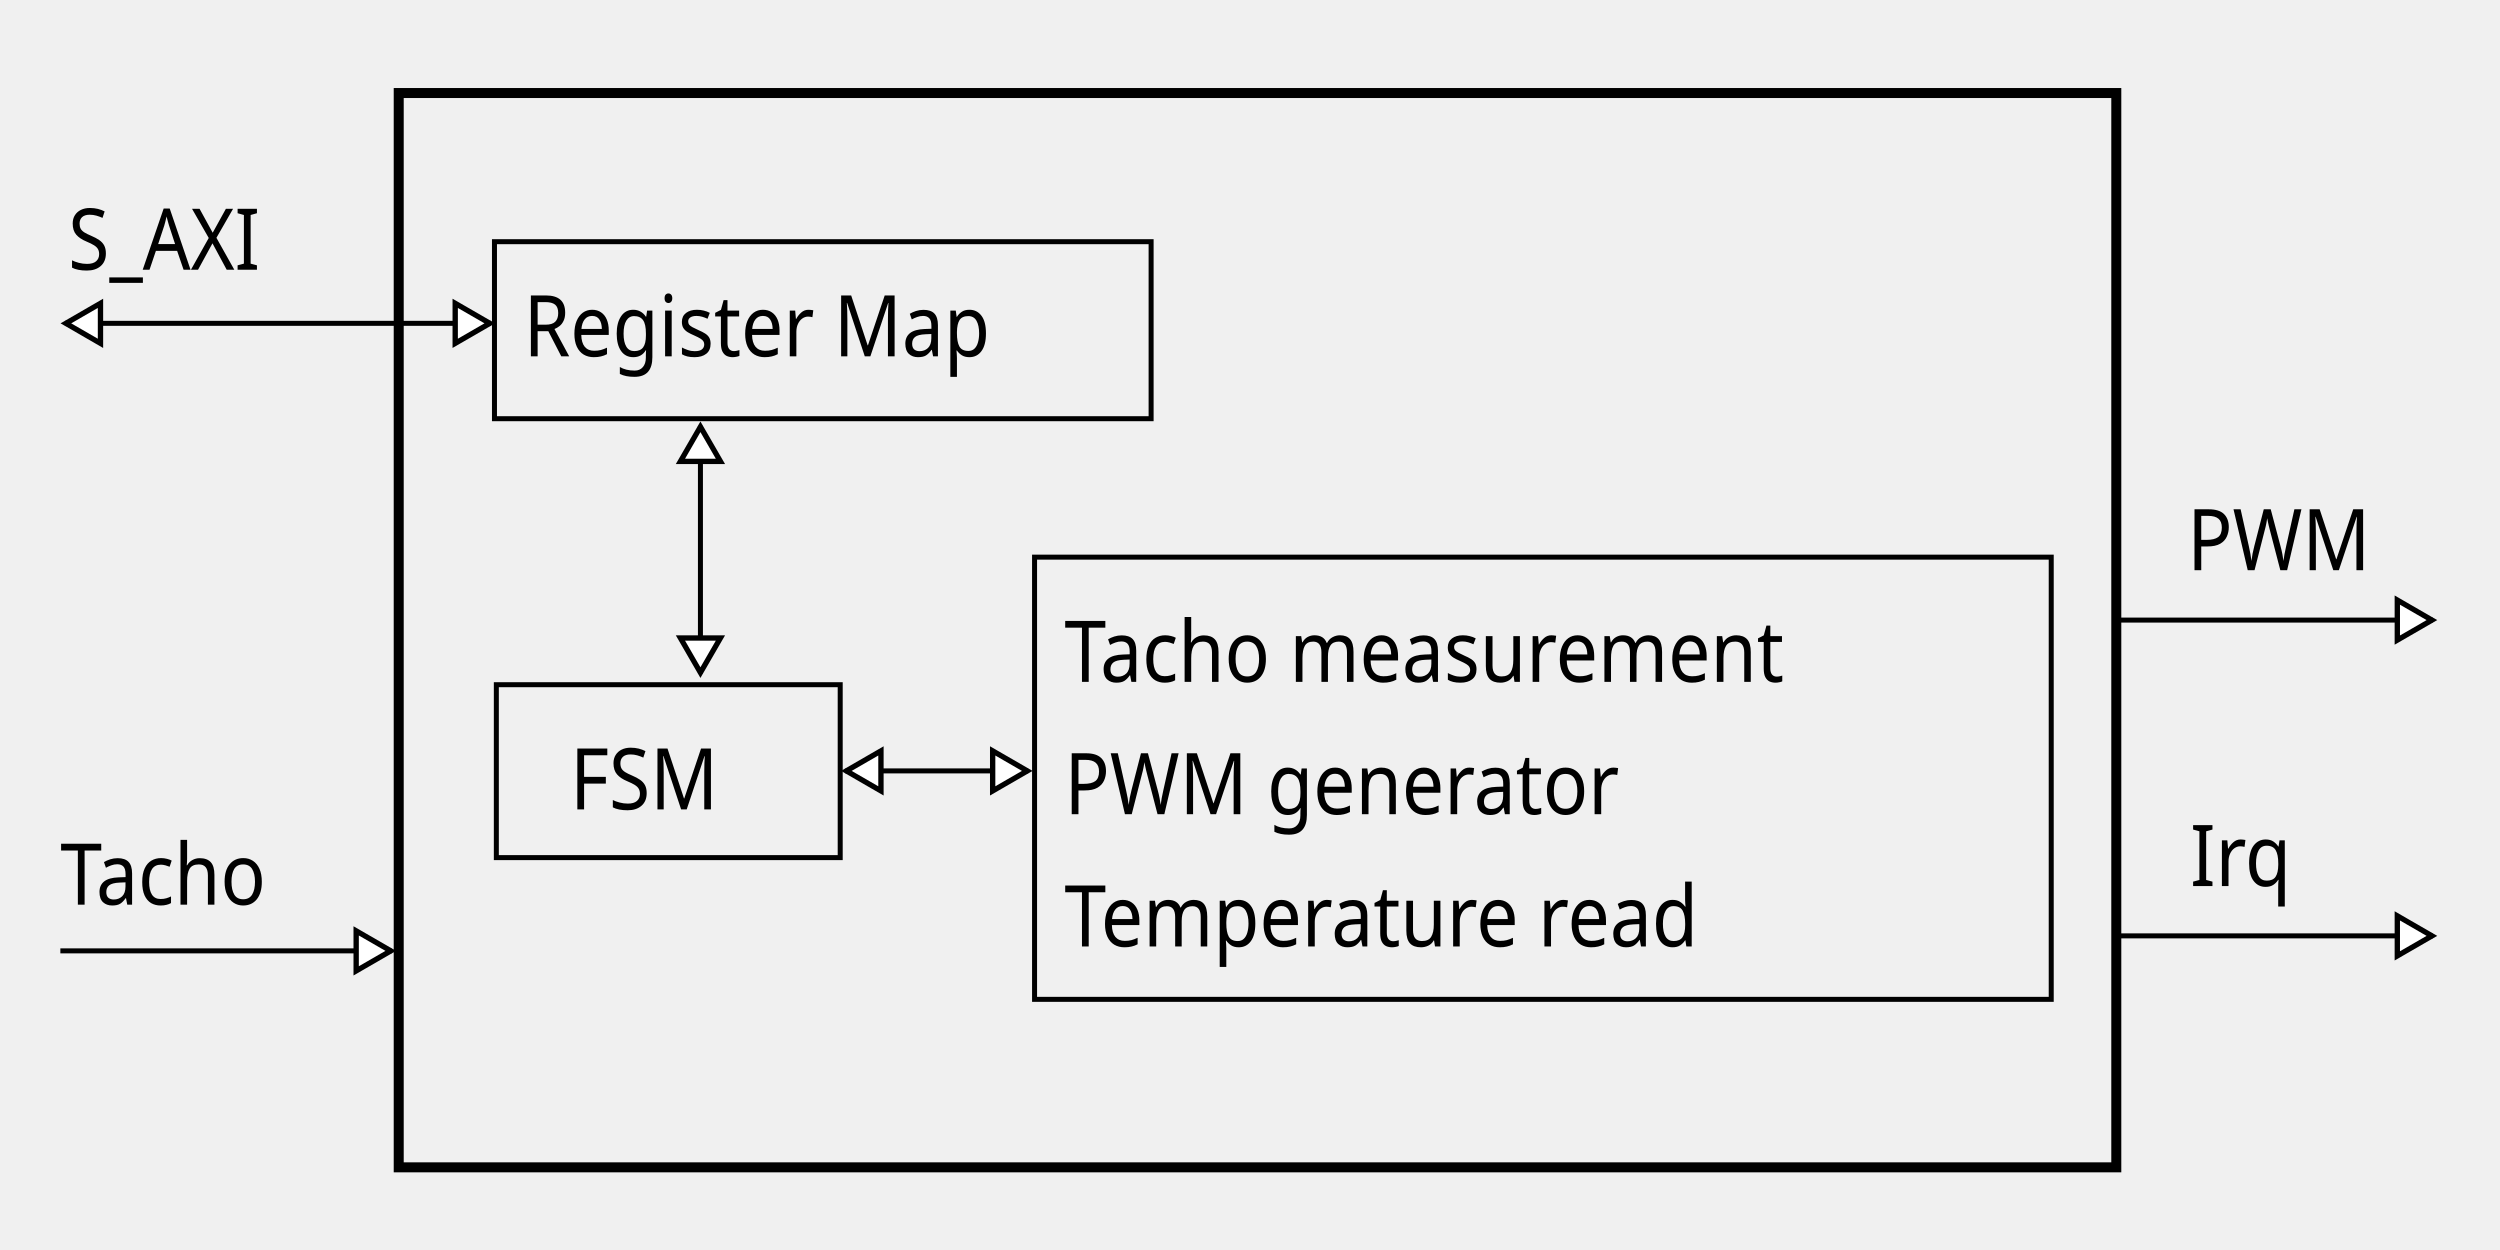
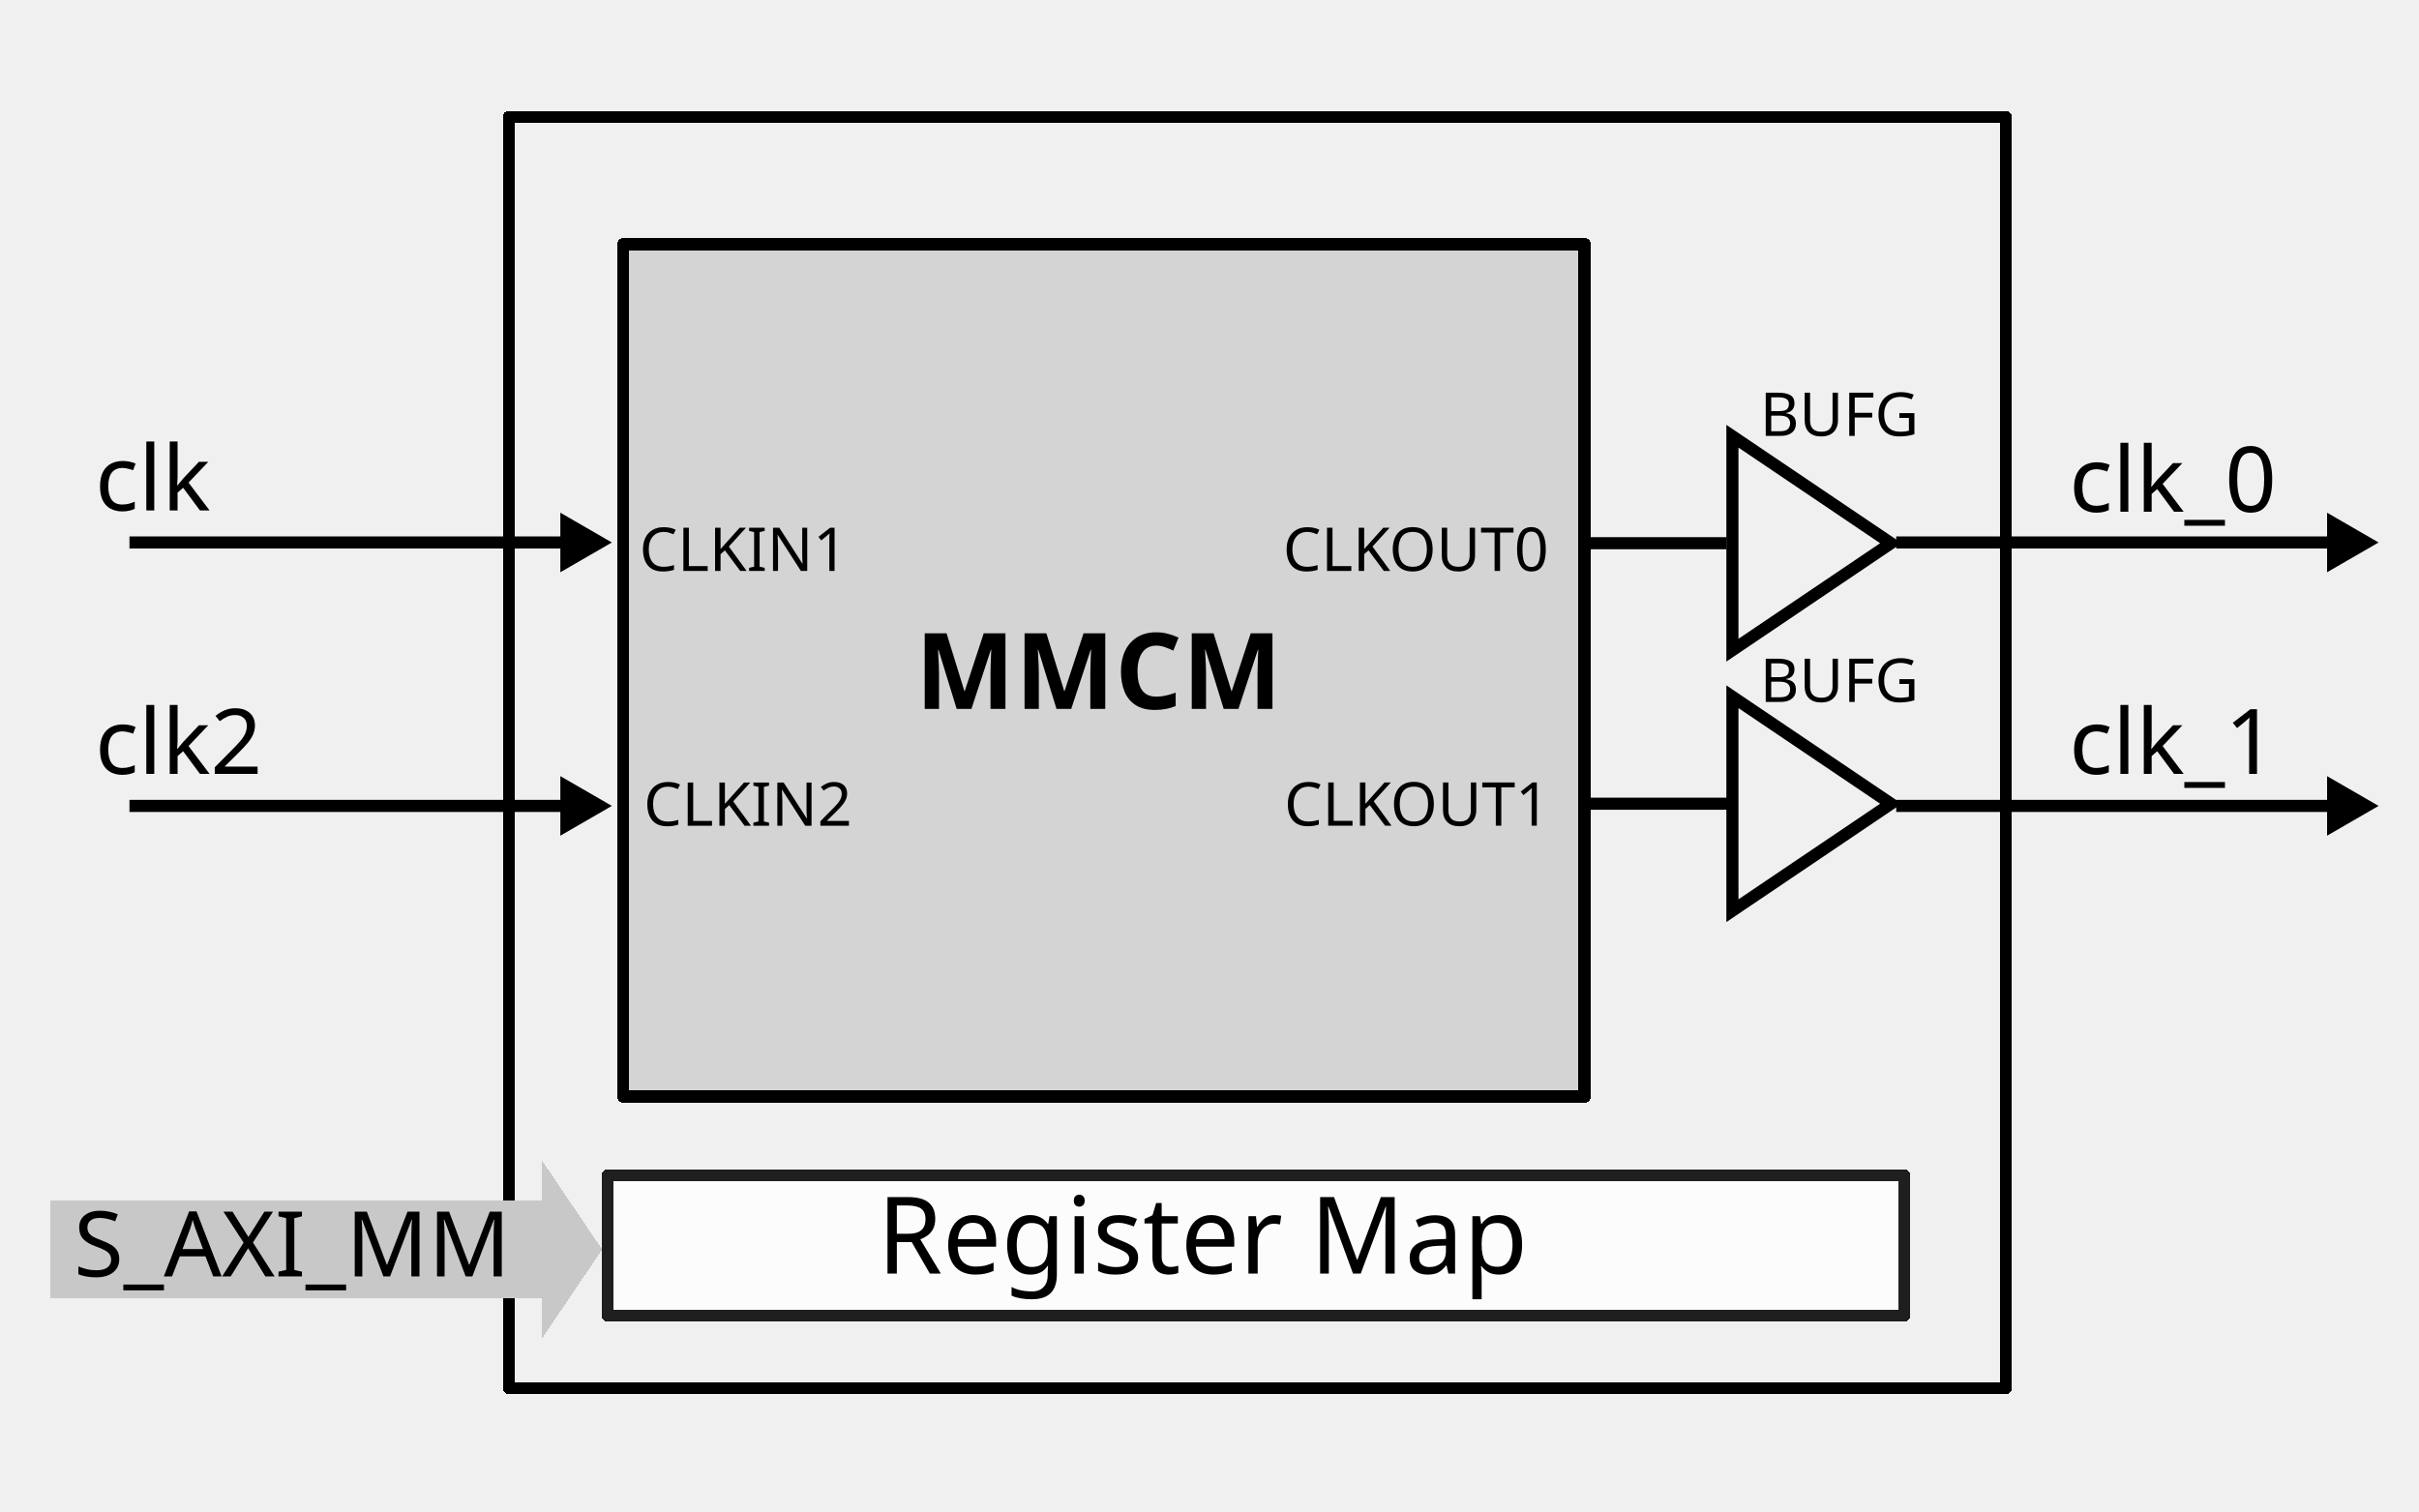
- <svg xmlns="http://www.w3.org/2000/svg" width="500" height="250" viewBox="0 0 500 250" version="1.1" id="svg8">
-   <defs id="defs2">
-     <marker style="overflow:visible" id="marker6013" refX="0" refY="0" orient="auto">
-       <path transform="matrix(0.8,0,0,0.8,-4.8,0)" style="fill:#ffffff;fill-rule:evenodd;stroke:#000000;stroke-width:1pt;stroke-opacity:1" d="M 5.77,0 -2.88,5 V -5 Z" id="path6011" />
+ <svg xmlns="http://www.w3.org/2000/svg" width="400" height="250" viewBox="0 0 400 250" id="svg4408" version="1.1">
+   <defs id="defs4410">
+     <marker style="overflow:visible" id="marker18751-6" refX="0" refY="0" orient="auto">
+       <path transform="scale(0.4,0.4)" style="fill:#000000;fill-opacity:1;fill-rule:evenodd;stroke:#000000;stroke-width:1pt;stroke-opacity:1" d="m 5.77,0 -8.65,5 0,-10 8.65,5 z" id="path18753-0" />
    </marker>
-     <marker style="overflow:visible" id="marker5553" refX="0" refY="0" orient="auto">
-       <path transform="matrix(-0.8,0,0,-0.8,4.8,0)" style="fill:#ffffff;fill-rule:evenodd;stroke:#000000;stroke-width:1pt;stroke-opacity:1" d="M 5.77,0 -2.88,5 V -5 Z" id="path5551" />
+     <marker style="overflow:visible" id="marker18751-6-0" refX="0" refY="0" orient="auto">
+       <path transform="scale(0.4,0.4)" style="fill:#000000;fill-opacity:1;fill-rule:evenodd;stroke:#000000;stroke-width:1pt;stroke-opacity:1" d="m 5.77,0 -8.65,5 0,-10 8.65,5 z" id="path18753-0-6" />
    </marker>
-     <marker orient="auto" refY="0" refX="0" id="marker5483" style="overflow:visible">
-       <path id="path5481" d="M 5.77,0 -2.88,5 V -5 Z" style="fill:#ffffff;fill-rule:evenodd;stroke:#000000;stroke-width:1pt;stroke-opacity:1" transform="matrix(0.8,0,0,0.8,-4.8,0)" />
+     <marker style="overflow:visible" id="marker18751-6-0-9" refX="0" refY="0" orient="auto">
+       <path transform="scale(0.4,0.4)" style="fill:#000000;fill-opacity:1;fill-rule:evenodd;stroke:#000000;stroke-width:1pt;stroke-opacity:1" d="m 5.77,0 -8.65,5 0,-10 8.65,5 z" id="path18753-0-6-9" />
    </marker>
-     <marker style="overflow:visible" id="marker5102" refX="0" refY="0" orient="auto">
-       <path transform="matrix(0.8,0,0,0.8,-4.8,0)" style="fill:#ffffff;fill-rule:evenodd;stroke:#000000;stroke-width:1pt;stroke-opacity:1" d="M 5.77,0 -2.88,5 V -5 Z" id="path5100" />
+     <marker style="overflow:visible" id="marker18751-6-0-9-1" refX="0" refY="0" orient="auto">
+       <path transform="scale(0.4,0.4)" style="fill:#000000;fill-opacity:1;fill-rule:evenodd;stroke:#000000;stroke-width:1pt;stroke-opacity:1" d="m 5.77,0 -8.65,5 0,-10 8.65,5 z" id="path18753-0-6-9-1" />
    </marker>
-     <marker orient="auto" refY="0" refX="0" id="EmptyTriangleInL" style="overflow:visible">
-       <path id="path996" d="M 5.77,0 -2.88,5 V -5 Z" style="fill:#ffffff;fill-rule:evenodd;stroke:#000000;stroke-width:1pt;stroke-opacity:1" transform="matrix(-0.8,0,0,-0.8,4.8,0)" />
-     </marker>
-     <marker orient="auto" refY="0" refX="0" id="EmptyTriangleOutL" style="overflow:visible">
-       <path id="path1005" d="M 5.77,0 -2.88,5 V -5 Z" style="fill:#ffffff;fill-rule:evenodd;stroke:#000000;stroke-width:1pt;stroke-opacity:1" transform="matrix(0.8,0,0,0.8,-4.8,0)" />
-     </marker>
-     <marker orient="auto" refY="0" refX="0" id="EmptyTriangleInL-3" style="overflow:visible">
-       <path id="path996-6" d="M 5.77,0 -2.88,5 V -5 Z" style="fill:#ffffff;fill-rule:evenodd;stroke:#000000;stroke-width:1pt;stroke-opacity:1" transform="matrix(-0.8,0,0,-0.8,4.8,0)" />
-     </marker>
-     <marker orient="auto" refY="0" refX="0" id="EmptyTriangleOutL-2" style="overflow:visible">
-       <path id="path1005-7" d="M 5.77,0 -2.88,5 V -5 Z" style="fill:#ffffff;fill-rule:evenodd;stroke:#000000;stroke-width:1pt;stroke-opacity:1" transform="matrix(0.8,0,0,0.8,-4.8,0)" />
-     </marker>
-     <marker style="overflow:visible" id="marker5102-4" refX="0" refY="0" orient="auto">
-       <path transform="matrix(0.8,0,0,0.8,-4.8,0)" style="fill:#ffffff;fill-rule:evenodd;stroke:#000000;stroke-width:1pt;stroke-opacity:1" d="M 5.77,0 -2.88,5 V -5 Z" id="path5100-4" />
+     <marker style="overflow:visible" id="marker18751-6-0-9-5" refX="0" refY="0" orient="auto">
+       <path transform="scale(0.4,0.4)" style="fill:#000000;fill-opacity:1;fill-rule:evenodd;stroke:#000000;stroke-width:1pt;stroke-opacity:1" d="m 5.77,0 -8.65,5 0,-10 8.65,5 z" id="path18753-0-6-9-8" />
    </marker>
  </defs>
-   <g id="layer1" transform="translate(-69.10635,58.12853)">
-     <rect style="fill:none;fill-opacity:1;stroke:#000000;stroke-width:2;stroke-miterlimit:4;stroke-dasharray:none;stroke-opacity:1" id="rect817" width="343.516" height="214.862" x="148.85" y="-39.523" />
-     <text xml:space="preserve" style="font-style:normal;font-weight:normal;font-size:19.844px;line-height:1.25;font-family:sans-serif;letter-spacing:0px;word-spacing:0px;fill:#000000;fill-opacity:1;stroke:none;stroke-width:1.488" x="185.405" y="12.32" id="text821" transform="scale(0.9375812,1.066574)">
-       <tspan id="tspan819" x="185.405" y="12.32" style="stroke-width:1.488;font-size:16px">Register Map</tspan>
-       <tspan x="185.405" y="37.125" style="stroke-width:1.488" id="tspan823" />
+   <g id="layer1" transform="translate(0,-802.3621)">
+     <rect style="display:inline;opacity:1;fill:#000000;fill-opacity:0;fill-rule:nonzero;stroke:#000000;stroke-width:2;stroke-linecap:square;stroke-linejoin:round;stroke-miterlimit:0;stroke-dasharray:none;stroke-dashoffset:0;stroke-opacity:1;shape-rendering:crispEdges;enable-background:new" id="rect4477" width="247.518" height="210.256" x="84.146" y="821.695" />
+     <rect y="996.762" x="100.495" height="23.183" width="214.379" id="rect4867-1-6" style="display:inline;opacity:0.87;fill:#fffeff;fill-opacity:1;fill-rule:nonzero;stroke:#000000;stroke-width:2;stroke-linecap:round;stroke-linejoin:round;stroke-miterlimit:4;stroke-dasharray:none;stroke-dashoffset:0;stroke-opacity:1;shape-rendering:crispEdges;enable-background:new" />
+     <text xml:space="preserve" style="font-style:normal;font-weight:normal;font-size:13.134px;line-height:125%;font-family:sans-serif;letter-spacing:0px;word-spacing:0px;fill:#000000;fill-opacity:1;stroke:none;stroke-width:1px;stroke-linecap:butt;stroke-linejoin:miter;stroke-opacity:1" x="209.731" y="1001.239" id="text8784-5" transform="scale(0.9883858,1.011751)">
+       <tspan x="209.731" y="1001.239" id="tspan10800" style="font-size:17.5px;text-align:center;text-anchor:middle">Register Map</tspan>
    </text>
-     <text xml:space="preserve" style="font-style:normal;font-weight:normal;font-size:19.844px;line-height:1.25;font-family:sans-serif;letter-spacing:0px;word-spacing:0px;fill:#000000;fill-opacity:1;stroke:none;stroke-width:1.488" x="195.316" y="97.282" id="text827" transform="scale(0.9375812,1.066574)">
-       <tspan id="tspan825" x="195.316" y="97.282" style="stroke-width:1.488;font-size:16px">FSM</tspan>
+     <g transform="matrix(-1,0,0,1,230.0461,462.4344)" style="display:inline;fill:#c8c8c8;fill-opacity:1;stroke:none;stroke-opacity:1;shape-rendering:crispEdges;enable-background:new" id="g5327">
+       <path style="fill:#c8c8c8;fill-opacity:1;fill-rule:evenodd;stroke:none;stroke-width:1px;stroke-linecap:round;stroke-linejoin:miter;stroke-opacity:1" d="m 130.474,546.584 10.032,14.849 0,-6.806 81.164,-3e-5 0,-8.042 0,-8.042 -81.164,3e-5 0,-6.806 -10.032,14.849" id="path5329" />
+     </g>
+     <text xml:space="preserve" style="font-style:normal;font-weight:normal;font-size:15px;line-height:125%;font-family:sans-serif;letter-spacing:0px;word-spacing:0px;fill:#000000;fill-opacity:1;stroke:none;stroke-width:1px;stroke-linecap:butt;stroke-linejoin:miter;stroke-opacity:1" x="12.193" y="1013.473" id="text8077">
+       <tspan id="tspan8079" x="12.193" y="1013.473">S_AXI_MM</tspan>
    </text>
-     <text xml:space="preserve" style="font-style:normal;font-weight:normal;font-size:19.844px;line-height:1.25;font-family:sans-serif;letter-spacing:0px;word-spacing:0px;fill:#000000;fill-opacity:1;stroke:none;stroke-width:1.488" x="300.774" y="73.363" id="text831" transform="scale(0.9375812,1.066574)">
-       <tspan id="tspan829" x="300.774" y="73.363" style="stroke-width:1.488;font-size:16px">Tacho measurement</tspan>
-       <tspan x="300.774" y="98.168" style="stroke-width:1.488;font-size:16px" id="tspan833">PWM generator</tspan>
-       <tspan x="300.774" y="122.974" style="stroke-width:1.488;font-size:16px" id="tspan835">Temperature read</tspan>
+     <rect style="display:inline;opacity:1;fill:#000000;fill-opacity:0.119;fill-rule:nonzero;stroke:#000000;stroke-width:2;stroke-linecap:square;stroke-linejoin:round;stroke-miterlimit:0;stroke-dasharray:none;stroke-dashoffset:0;stroke-opacity:1;shape-rendering:crispEdges;enable-background:new" id="rect4477-0" width="158.983" height="141.007" x="103.056" y="842.748" />
+     <path style="fill:none;fill-rule:evenodd;stroke:#000000;stroke-width:2;stroke-linecap:butt;stroke-linejoin:miter;stroke-miterlimit:4;stroke-dasharray:none;stroke-opacity:1;marker-end:url(#marker18751-6)" d="m 21.409,892.086 74.086,0" id="path18743-0" />
+     <path style="fill:none;fill-rule:evenodd;stroke:#000000;stroke-width:2;stroke-linecap:butt;stroke-linejoin:miter;stroke-miterlimit:4;stroke-dasharray:none;stroke-opacity:1;marker-end:url(#marker18751-6-0)" d="m 21.409,935.657 74.086,0" id="path18743-0-8" />
+     <path style="fill:none;fill-rule:evenodd;stroke:#000000;stroke-width:2;stroke-linecap:butt;stroke-linejoin:miter;stroke-miterlimit:4;stroke-dasharray:none;stroke-opacity:1;marker-end:url(#marker18751-6-0-9)" d="m 313.552,892.086 74.086,0" id="path18743-0-8-9" />
+     <path style="fill:none;fill-rule:evenodd;stroke:#000000;stroke-width:2;stroke-linecap:butt;stroke-linejoin:miter;stroke-miterlimit:4;stroke-dasharray:none;stroke-opacity:1;marker-end:url(#marker18751-6-0-9-1)" d="m 313.552,935.657 74.086,0" id="path18743-0-8-9-2" />
+     <text xml:space="preserve" style="font-style:normal;font-weight:normal;font-size:15px;line-height:125%;font-family:sans-serif;letter-spacing:0px;word-spacing:0px;fill:#000000;fill-opacity:1;stroke:none;stroke-width:1px;stroke-linecap:butt;stroke-linejoin:miter;stroke-opacity:1" x="151.337" y="919.614" id="text5815">
+       <tspan id="tspan5817" x="151.337" y="919.614" style="font-style:normal;font-variant:normal;font-weight:bold;font-stretch:normal;font-size:17.5px;font-family:sans-serif;-inkscape-font-specification:'sans-serif Bold'">MMCM</tspan>
    </text>
-     <rect style="fill:none;fill-opacity:1;stroke:#000000;stroke-width:1;stroke-miterlimit:4;stroke-dasharray:none;stroke-opacity:1" id="rect837" width="131.328" height="35.403" x="168" y="-9.791" />
-     <rect style="fill:none;fill-opacity:1;stroke:#000000;stroke-width:1;stroke-miterlimit:4;stroke-dasharray:none;stroke-opacity:1" id="rect839" width="203.333" height="88.441" x="276.019" y="53.3" />
-     <rect style="fill:none;fill-opacity:1;stroke:#000000;stroke-width:1;stroke-miterlimit:4;stroke-dasharray:none;stroke-opacity:1" id="rect841" width="68.774" height="34.583" x="168.373" y="78.812" />
-     <path style="fill:none;stroke:#000000;stroke-width:1;stroke-linecap:butt;stroke-linejoin:miter;stroke-miterlimit:4;stroke-dasharray:none;stroke-opacity:1;marker-start:url(#EmptyTriangleInL);marker-end:url(#EmptyTriangleOutL)" d="M 238.192,96.051 H 274.742" id="path843" />
-     <path style="fill:none;stroke:#000000;stroke-width:1;stroke-linecap:butt;stroke-linejoin:miter;stroke-miterlimit:4;stroke-dasharray:none;stroke-opacity:1;marker-start:url(#EmptyTriangleInL-3);marker-end:url(#EmptyTriangleOutL-2)" d="M 209.193,76.578 V 27.042" id="path843-4" />
-     <path style="fill:none;stroke:#000000;stroke-width:1;stroke-linecap:butt;stroke-linejoin:miter;stroke-miterlimit:4;stroke-dasharray:none;stroke-opacity:1;marker-end:url(#marker5102)" d="M 493.08,129.046 H 555.673" id="path5040" />
-     <path style="fill:none;stroke:#000000;stroke-width:1;stroke-linecap:butt;stroke-linejoin:miter;stroke-miterlimit:4;stroke-dasharray:none;stroke-opacity:1;marker-start:url(#marker5553);marker-end:url(#marker5483)" d="M 82.098,6.539 H 167.252" id="path5042" />
-     <path style="fill:none;stroke:#000000;stroke-width:1;stroke-linecap:butt;stroke-linejoin:miter;stroke-miterlimit:4;stroke-dasharray:none;stroke-opacity:1;marker-end:url(#marker6013)" d="M 81.178,132.046 H 147.443" id="path5044" />
-     <path style="fill:none;stroke:#000000;stroke-width:1;stroke-linecap:butt;stroke-linejoin:miter;stroke-miterlimit:4;stroke-dasharray:none;stroke-opacity:1;marker-end:url(#marker5102-4)" d="M 493.08,65.889 H 555.673" id="path5040-1" />
-     <text xml:space="preserve" style="font-style:normal;font-weight:normal;font-size:5.613px;line-height:1.25;font-family:sans-serif;letter-spacing:0px;word-spacing:0px;fill:#000000;fill-opacity:1;stroke:none;stroke-width:0.421" x="109.05" y="93.104" id="text8159" transform="scale(0.9375812,1.066574)">
-       <tspan id="tspan8157" x="109.05" y="98.225" style="stroke-width:0.421" />
+     <text xml:space="preserve" style="font-style:normal;font-weight:normal;font-size:15px;line-height:125%;font-family:sans-serif;letter-spacing:0px;word-spacing:0px;fill:#000000;fill-opacity:1;stroke:none;stroke-width:1px;stroke-linecap:butt;stroke-linejoin:miter;stroke-opacity:1" x="15.714" y="886.791" id="text5819">
+       <tspan id="tspan5821" x="15.714" y="886.791">clk</tspan>
    </text>
-     <text xml:space="preserve" style="font-style:normal;font-weight:normal;font-size:19.844px;line-height:1.25;font-family:sans-serif;letter-spacing:0px;word-spacing:0px;fill:#000000;fill-opacity:1;stroke:none;stroke-width:1.488" x="88.261" y="-3.923" id="text8163" transform="scale(0.9375812,1.066574)">
-       <tspan id="tspan8161" x="88.261" y="-3.923" style="stroke-width:1.488;font-size:16px">S_AXI</tspan>
+     <text xml:space="preserve" style="font-style:normal;font-weight:normal;font-size:15px;line-height:125%;font-family:sans-serif;letter-spacing:0px;word-spacing:0px;fill:#000000;fill-opacity:1;stroke:none;stroke-width:1px;stroke-linecap:butt;stroke-linejoin:miter;stroke-opacity:1" x="15.714" y="930.362" id="text5823">
+       <tspan id="tspan5825" x="15.714" y="930.362">clk2</tspan>
    </text>
-     <text xml:space="preserve" style="font-style:normal;font-weight:normal;font-size:19.844px;line-height:1.25;font-family:sans-serif;letter-spacing:0px;word-spacing:0px;fill:#000000;fill-opacity:1;stroke:none;stroke-width:1.488" x="86.583" y="115.142" id="text8167" transform="scale(0.9375812,1.066574)">
-       <tspan id="tspan8165" x="86.583" y="115.142" style="stroke-width:1.488;font-size:16px">Tacho</tspan>
+     <text xml:space="preserve" style="font-style:normal;font-weight:normal;font-size:15px;line-height:125%;font-family:sans-serif;letter-spacing:0px;word-spacing:0px;fill:#000000;fill-opacity:1;stroke:none;stroke-width:1px;stroke-linecap:butt;stroke-linejoin:miter;stroke-opacity:1" x="342.143" y="887.005" id="text5827">
+       <tspan id="tspan5829" x="342.143" y="887.005">clk_0</tspan>
    </text>
-     <text xml:space="preserve" style="font-style:normal;font-weight:normal;font-size:19.844px;line-height:1.25;font-family:sans-serif;letter-spacing:0px;word-spacing:0px;fill:#000000;fill-opacity:1;stroke:none;stroke-width:1.488" x="540.282" y="52.419" id="text8171" transform="scale(0.9375812,1.066574)">
-       <tspan id="tspan8169" x="540.282" y="52.419" style="line-height:1.25;stroke-width:1.488;font-size:16px">PWM</tspan>
+     <text xml:space="preserve" style="font-style:normal;font-weight:normal;font-size:15px;line-height:125%;font-family:sans-serif;letter-spacing:0px;word-spacing:0px;fill:#000000;fill-opacity:1;stroke:none;stroke-width:1px;stroke-linecap:butt;stroke-linejoin:miter;stroke-opacity:1" x="342.143" y="930.362" id="text5831">
+       <tspan id="tspan5833" x="342.143" y="930.362">clk_1</tspan>
    </text>
-     <text xml:space="preserve" style="font-style:normal;font-weight:normal;font-size:19.844px;line-height:1.25;font-family:sans-serif;letter-spacing:0px;word-spacing:0px;fill:#000000;fill-opacity:1;stroke:none;stroke-width:1.488" x="540.892" y="111.647" id="text8175" transform="scale(0.9375812,1.066574)">
-       <tspan id="tspan8173" x="540.892" y="111.647" style="font-size:16px;stroke-width:1.488">Irq</tspan>
+     <text xml:space="preserve" style="font-style:normal;font-weight:normal;font-size:15px;line-height:125%;font-family:sans-serif;letter-spacing:0px;word-spacing:0px;fill:#000000;fill-opacity:1;stroke:none;stroke-width:1px;stroke-linecap:butt;stroke-linejoin:miter;stroke-opacity:1" x="105.714" y="896.791" id="text5835">
+       <tspan id="tspan5837" x="105.714" y="896.791" style="font-size:10px">CLKIN1</tspan>
+     </text>
+     <text xml:space="preserve" style="font-style:normal;font-weight:normal;font-size:15px;line-height:125%;font-family:sans-serif;letter-spacing:0px;word-spacing:0px;fill:#000000;fill-opacity:1;stroke:none;stroke-width:1px;stroke-linecap:butt;stroke-linejoin:miter;stroke-opacity:1" x="106.429" y="938.933" id="text5839">
+       <tspan id="tspan5841" x="106.429" y="938.933" style="font-size:10px">CLKIN2</tspan>
+     </text>
+     <path style="fill:none;fill-rule:evenodd;stroke:#000000;stroke-width:2;stroke-linecap:butt;stroke-linejoin:miter;stroke-miterlimit:4;stroke-dasharray:none;stroke-opacity:1" d="m 286.469,874.513 0,35.387 26.21,-17.694 z" id="path5843" />
+     <path style="fill:none;fill-rule:evenodd;stroke:#000000;stroke-width:2;stroke-linecap:butt;stroke-linejoin:miter;stroke-miterlimit:4;stroke-dasharray:none;stroke-opacity:1;marker-end:url(#marker18751-6-0-9-5)" d="m 0,4.867 74.086,0" id="path18743-0-8-9-24" />
+     <path style="fill:none;fill-rule:evenodd;stroke:#000000;stroke-width:2;stroke-linecap:butt;stroke-linejoin:miter;stroke-miterlimit:4;stroke-dasharray:none;stroke-opacity:1" d="m 286.469,917.6 0,35.387 26.21,-17.694 z" id="path5843-9" />
+     <text xml:space="preserve" style="font-style:normal;font-weight:normal;font-size:15px;line-height:125%;font-family:sans-serif;letter-spacing:0px;word-spacing:0px;fill:#000000;fill-opacity:1;stroke:none;stroke-width:1px;stroke-linecap:butt;stroke-linejoin:miter;stroke-opacity:1" x="291.01" y="874.453" id="text5928">
+       <tspan id="tspan5930" x="291.01" y="874.453" style="font-size:10px">BUFG</tspan>
+     </text>
+     <text xml:space="preserve" style="font-style:normal;font-weight:normal;font-size:15px;line-height:125%;font-family:sans-serif;letter-spacing:0px;word-spacing:0px;fill:#000000;fill-opacity:1;stroke:none;stroke-width:1px;stroke-linecap:butt;stroke-linejoin:miter;stroke-opacity:1" x="291.01" y="918.453" id="text5928-4">
+       <tspan id="tspan5930-2" x="291.01" y="918.453" style="font-size:10px">BUFG</tspan>
+     </text>
+     <path style="fill:none;fill-rule:evenodd;stroke:#000000;stroke-width:2;stroke-linecap:butt;stroke-linejoin:miter;stroke-miterlimit:4;stroke-dasharray:none;stroke-opacity:1" d="m 285.8,935.294 -23,0" id="path5956" />
+     <path style="fill:none;fill-rule:evenodd;stroke:#000000;stroke-width:2;stroke-linecap:butt;stroke-linejoin:miter;stroke-miterlimit:4;stroke-dasharray:none;stroke-opacity:1" d="m 285.495,892.207 -23,0" id="path5956-6" />
+     <text xml:space="preserve" style="font-style:normal;font-weight:normal;font-size:15px;line-height:125%;font-family:sans-serif;letter-spacing:0px;word-spacing:0px;fill:#000000;fill-opacity:1;stroke:none;stroke-width:1px;stroke-linecap:butt;stroke-linejoin:miter;stroke-opacity:1" x="212.143" y="896.791" id="text5973">
+       <tspan id="tspan5975" x="212.143" y="896.791" style="font-size:10px">CLKOUT0</tspan>
+     </text>
+     <text xml:space="preserve" style="font-style:normal;font-weight:normal;font-size:15px;line-height:125%;font-family:sans-serif;letter-spacing:0px;word-spacing:0px;fill:#000000;fill-opacity:1;stroke:none;stroke-width:1px;stroke-linecap:butt;stroke-linejoin:miter;stroke-opacity:1" x="212.345" y="938.924" id="text5973-2">
+       <tspan id="tspan5975-1" x="212.345" y="938.924" style="font-size:10px">CLKOUT1</tspan>
    </text>
  </g>
</svg>
